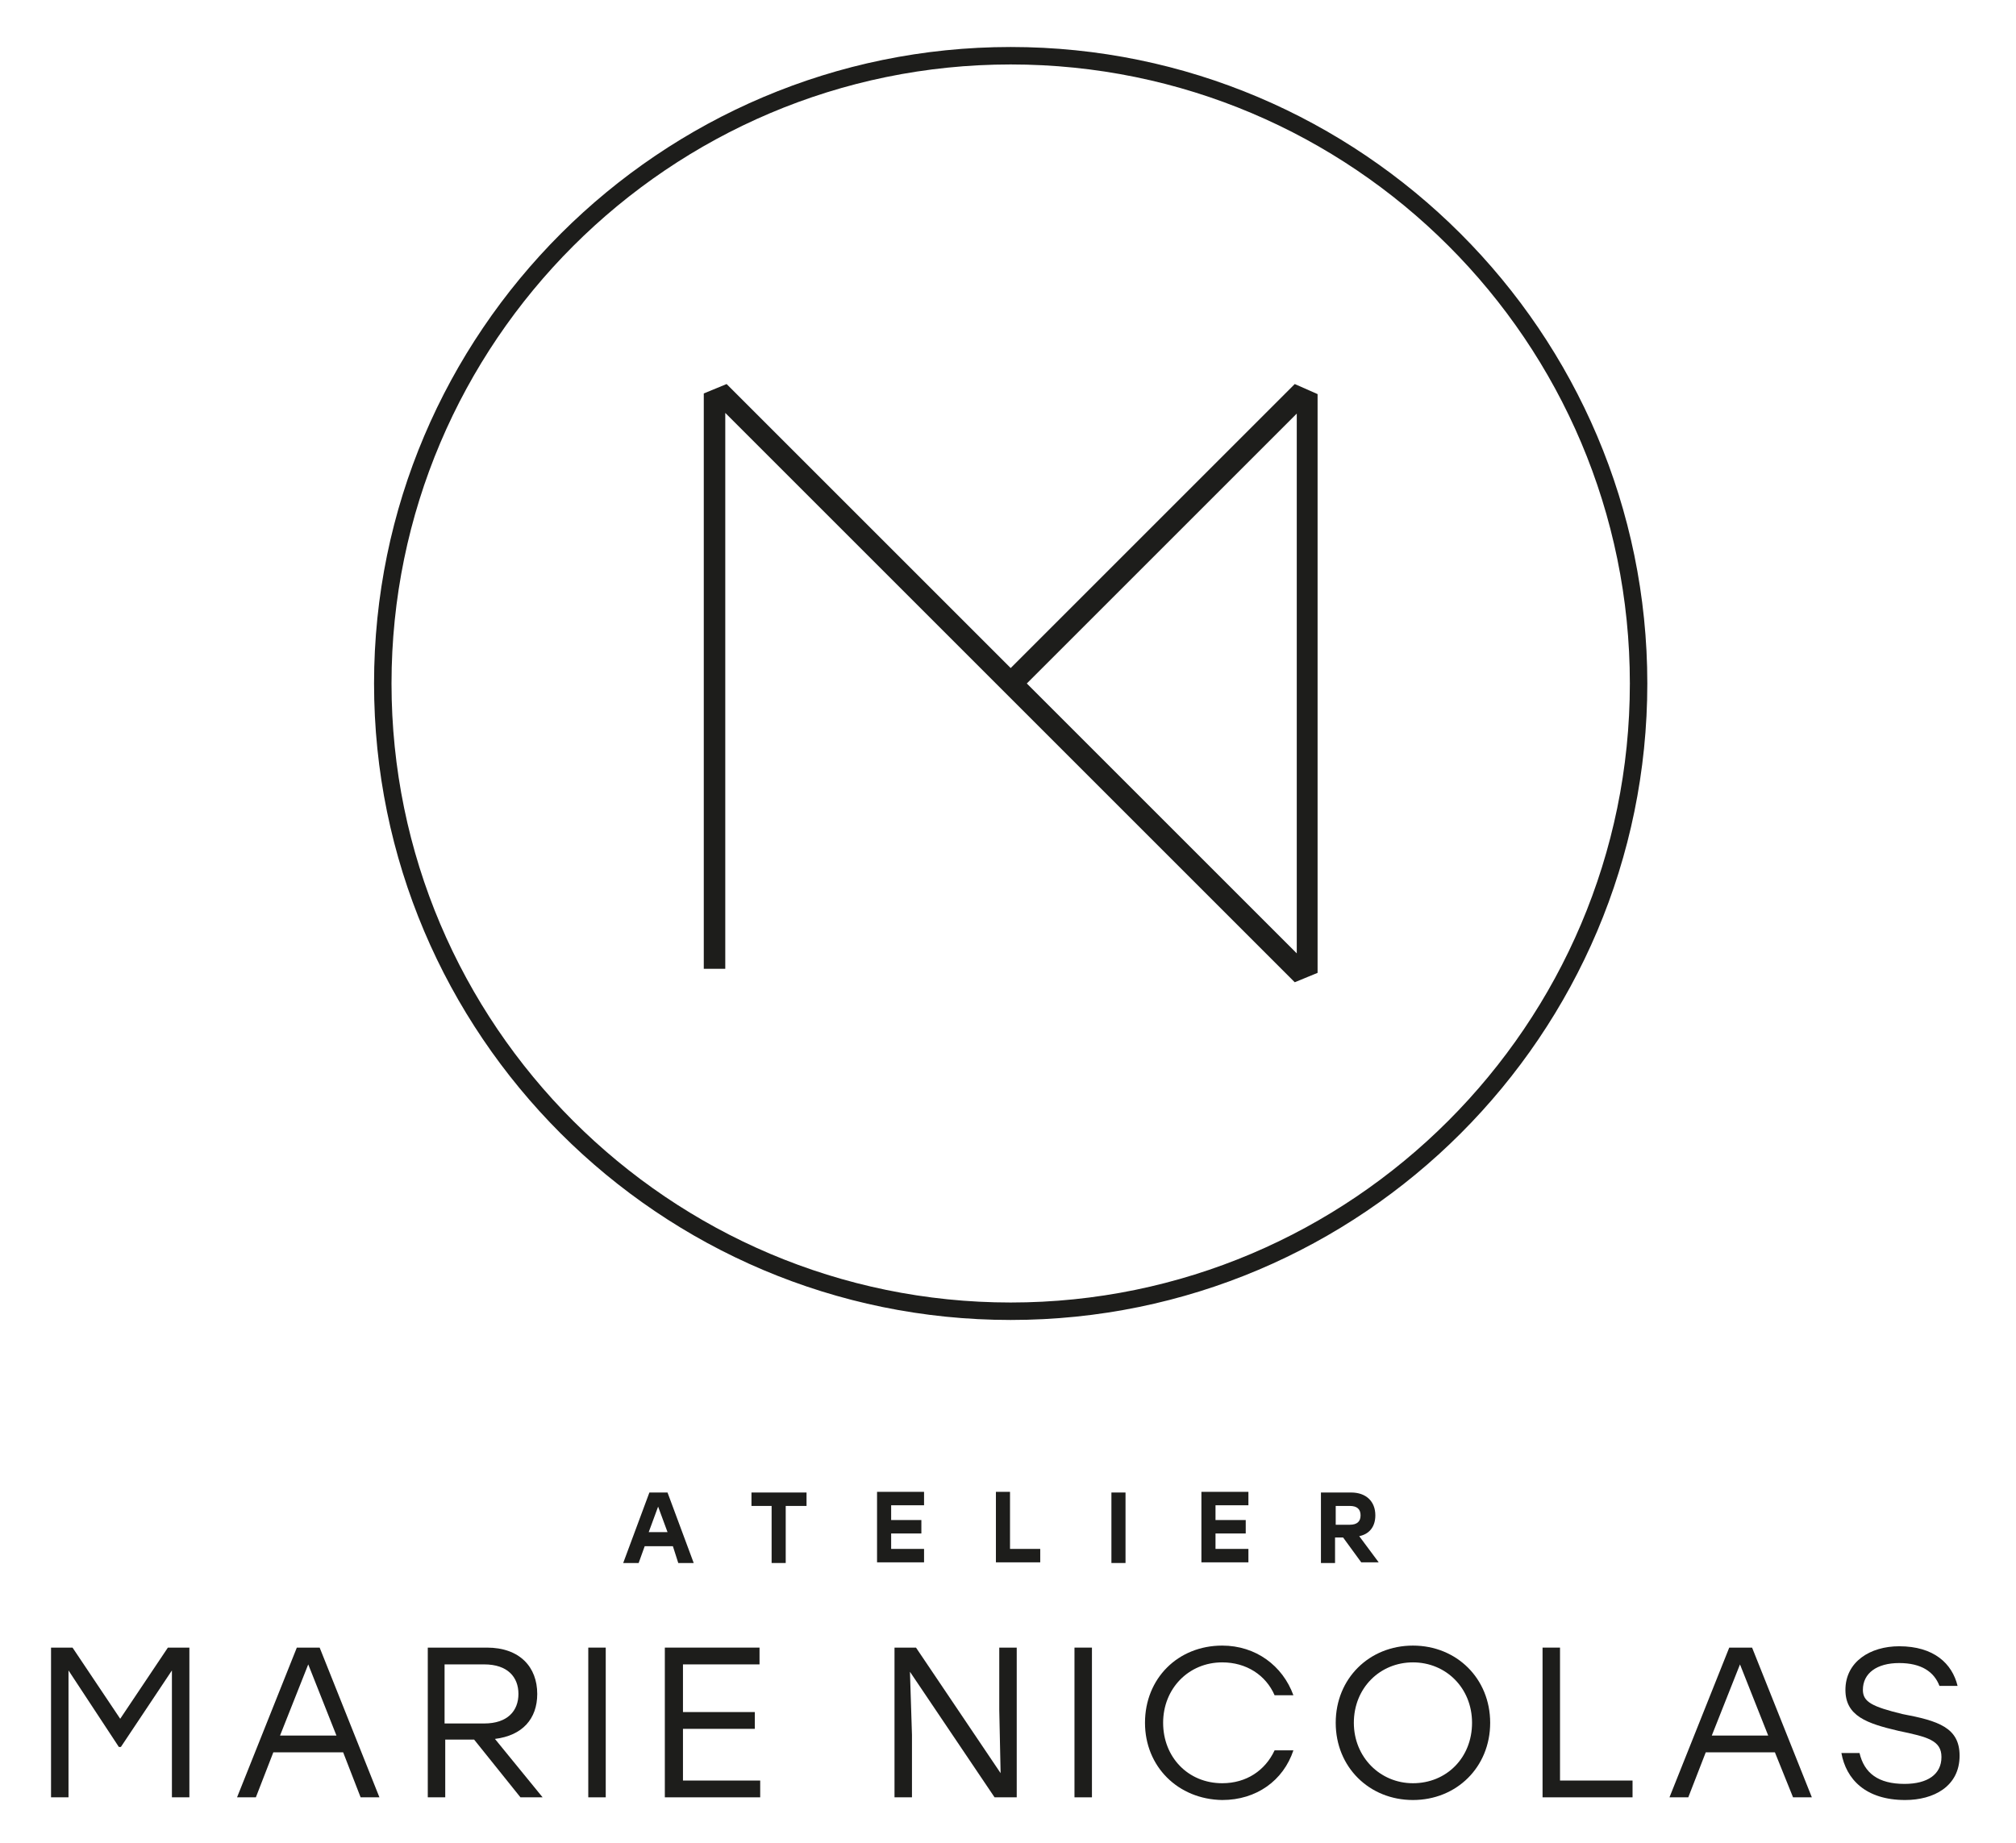
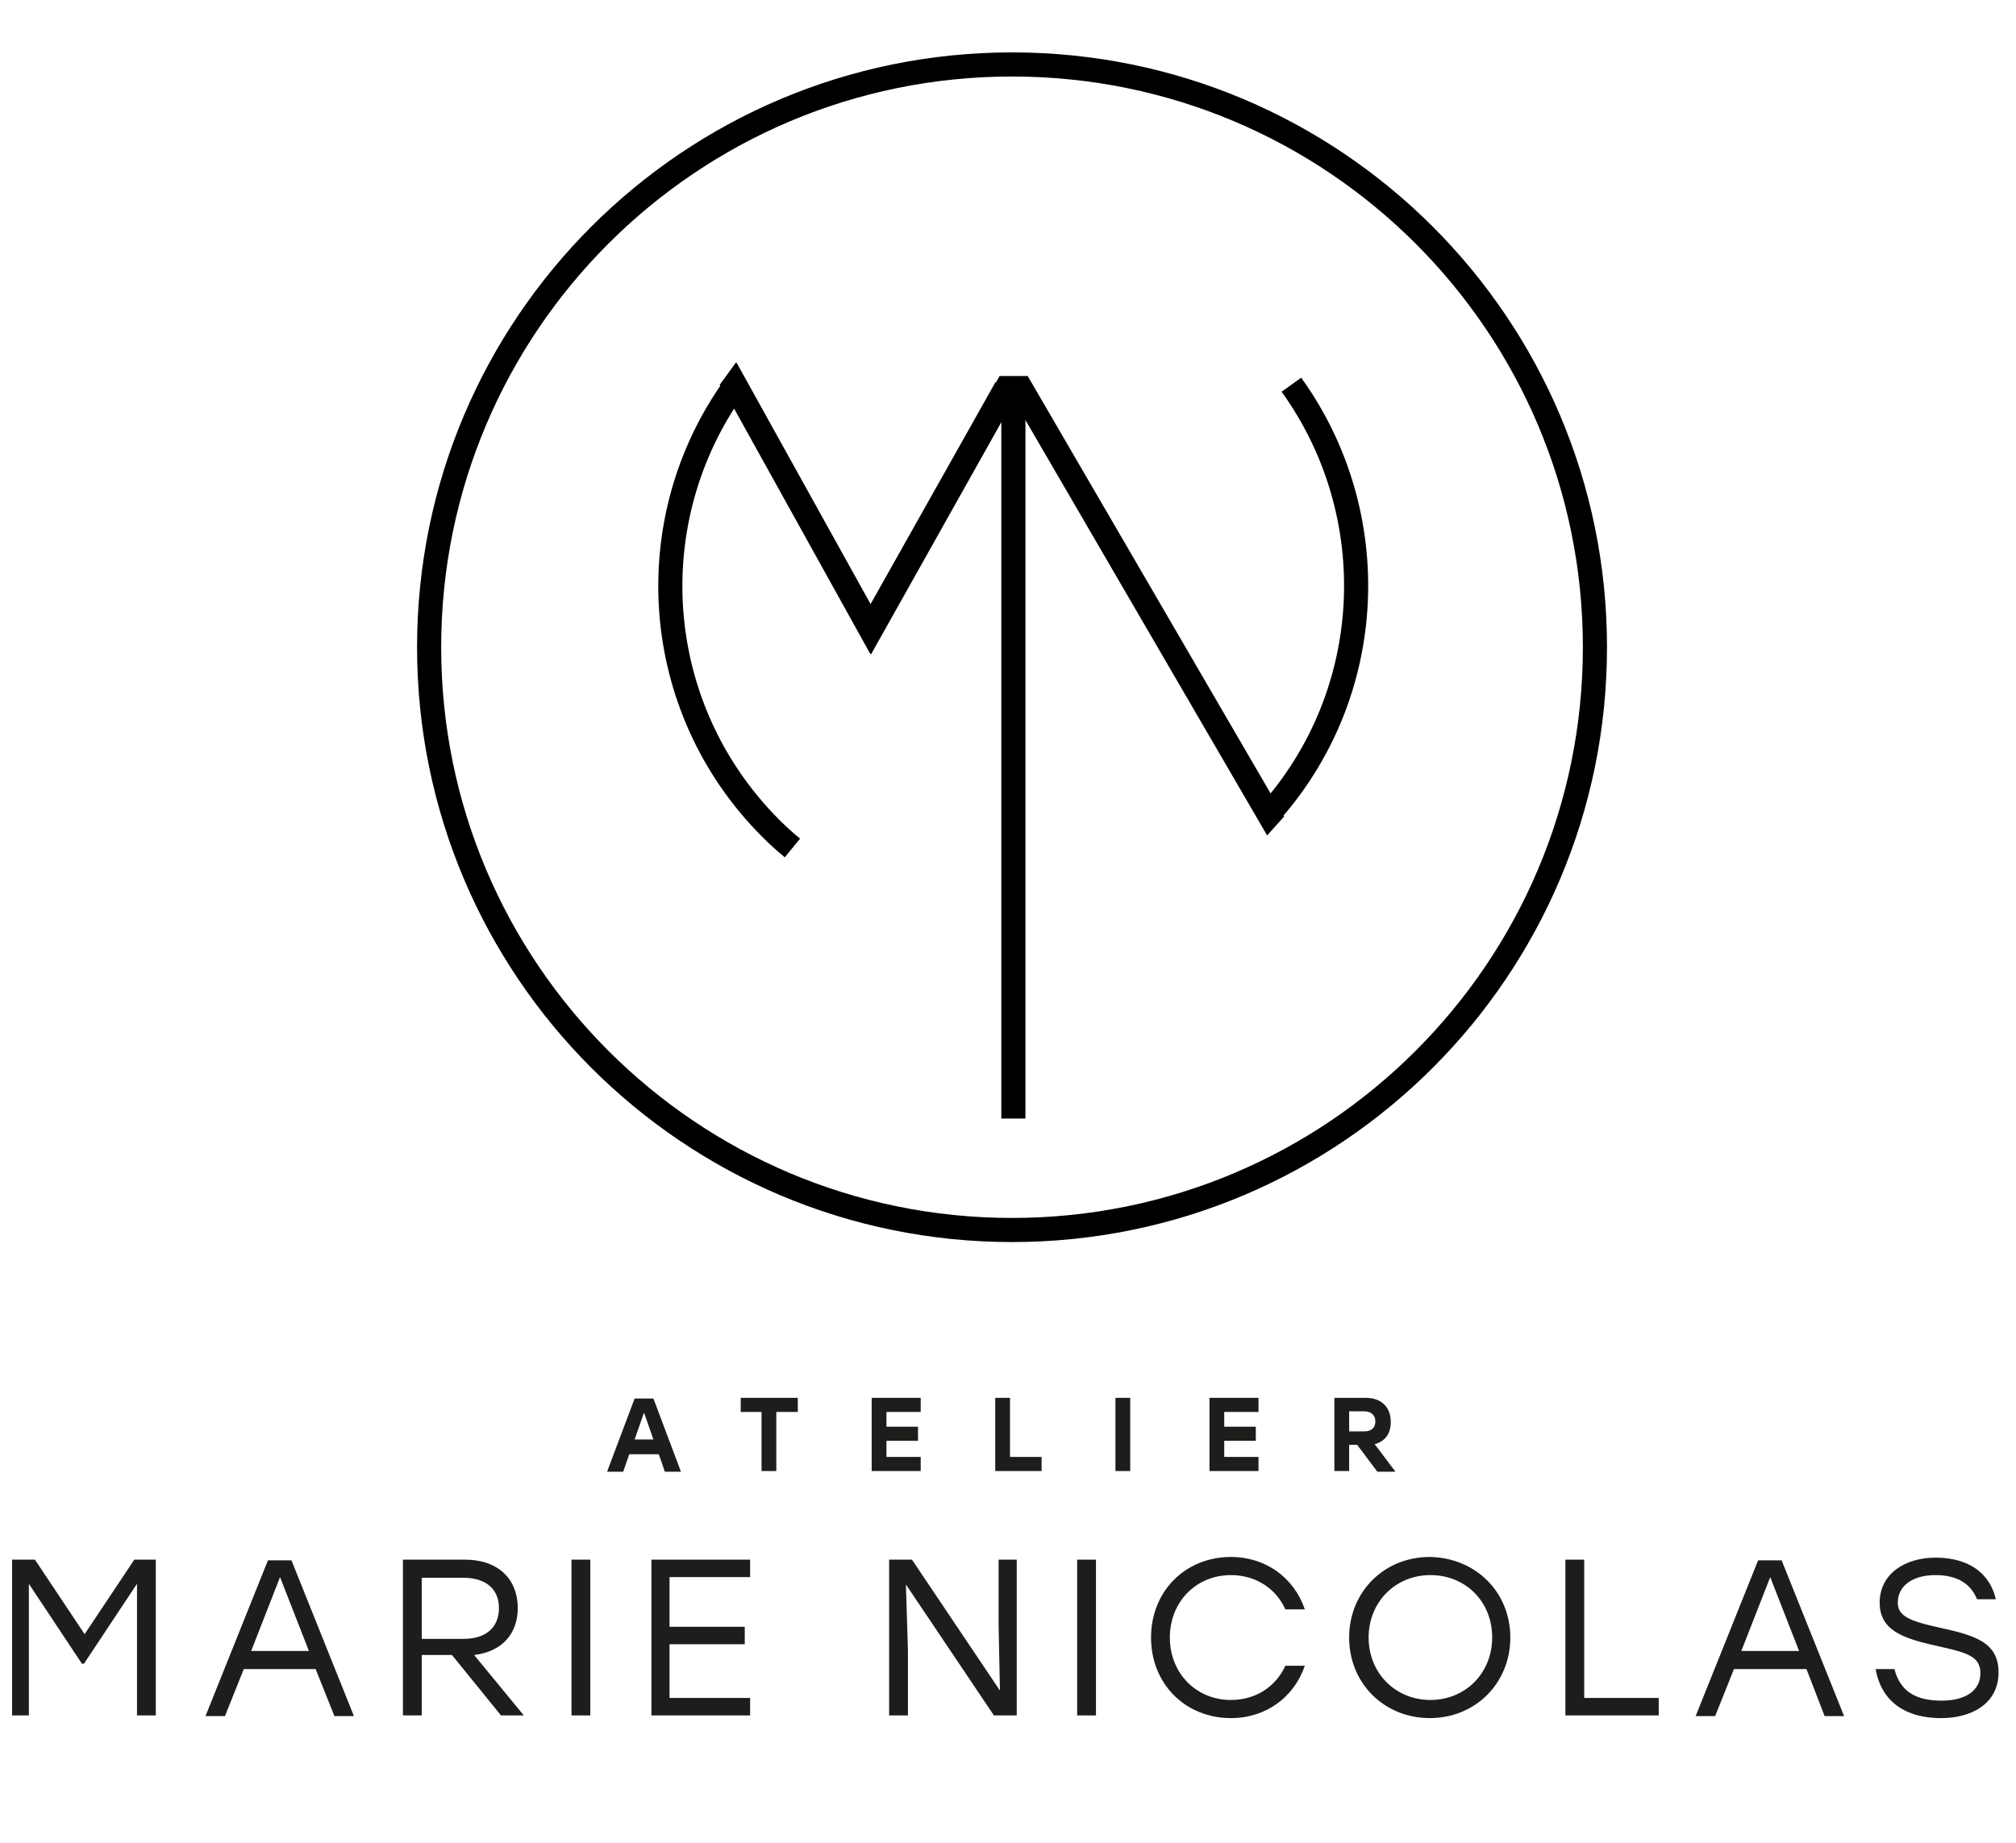
<svg xmlns="http://www.w3.org/2000/svg" version="1.1" id="Calque_1" x="0px" y="0px" viewBox="0 0 300.2 274.5" style="enable-background:new 0 0 300.2 274.5;" xml:space="preserve">
  <style type="text/css">
	.st0{fill:#1D1D1B;}
+ 	.st1{fill:none;stroke:#000000;stroke-width:3.591;stroke-linejoin:bevel;stroke-miterlimit:10;}
+ 	.st2{fill:none;stroke:#000000;stroke-width:3.591;stroke-miterlimit:10;}
</style>
  <g>
-     <path class="st0" d="M192.8,57.2l-42.3,42.3l-42.3-42.3l-3.4,1.4v85.7h3.2V61.5l84.8,84.8l3.4-1.4V58.7L192.8,57.2z M193.1,142   l-40.2-40.2l40.2-40.2V142z" />
+     <path class="st0" d="M98.1,216.6h-4.4l-0.9,2.6h-2.4l4.1-10.9h2.8l4.1,10.9H99L98.1,216.6z M97.3,214.4l-1.4-4l-1.4,4H97.3z" />
+     <path class="st0" d="M118.8,210.3h-3.2v8.8h-2.2v-8.8h-3.1v-2.1h8.5V210.3z" />
+     <path class="st0" d="M132,210.3v2.2h4.7v2.1H132v2.4h5.1v2.1h-7.3v-10.9h7.3v2.1H132z" />
+     <path class="st0" d="M155.1,217v2.1h-6.9v-10.9h2.2v8.8H155.1z" />
+     <path class="st0" d="M166.1,208.2h2.2v10.9h-2.2V208.2z" />
+     <path class="st0" d="M182.3,210.3v2.2h4.7v2.1h-4.7v2.4h5.1v2.1h-7.3v-10.9h7.3v2.1H182.3z" />
+     <path class="st0" d="M202.1,215.2h-1.2v3.9h-2.2v-10.9h4.7c2.3,0,3.7,1.4,3.7,3.6c0,1.8-0.9,2.9-2.4,3.3l3.1,4.1h-2.7L202.1,215.2z    M200.9,213.2h2.2c1.2,0,1.7-0.6,1.7-1.5c0-0.9-0.6-1.5-1.7-1.5h-2.2V213.2z" />
+     <path class="st0" d="M23.2,232.3v23.2h-2.8v-19.6l-7.9,11.9h-0.3l-7.9-11.9v19.6H1.8v-23.2h3.4l7.4,11.1l7.4-11.1H23.2z" />
+     <path class="st0" d="M47,248.6H36.3l-2.8,7h-2.9l9.3-23.2h3.5l9.3,23.2h-2.9L47,248.6z M46,245.9l-4.3-11l-4.3,11H46z" />
+     <path class="st0" d="M67.3,246.5h-4.5v9h-2.8v-23.2h9.2c5.1,0,7.9,3,7.9,7.2c0,3.8-2.3,6.5-6.5,7l7.4,9h-3.4L67.3,246.5z    M62.8,244.1H69c3.7,0,5.3-2,5.3-4.6c0-2.6-1.7-4.5-5.3-4.5h-6.2V244.1z" />
+     <path class="st0" d="M85.1,232.3h2.8v23.2h-2.8V232.3z" />
+     <path class="st0" d="M99.7,234.9v7.4h11.2v2.6H99.7v8h12v2.6H97v-23.2h14.7v2.6H99.7z" />
+     <path class="st0" d="M151.4,232.3v23.2H148L134.9,236l0.3,9.8v9.7h-2.8v-23.2h3.4l13.1,19.5l-0.2-9.8v-9.7H151.4z" />
+     <path class="st0" d="M160.4,232.3h2.8v23.2h-2.8V232.3z" />
+     <path class="st0" d="M171.4,243.9c0-6.9,5.1-12,11.9-12c5.2,0,9.4,3.1,11,7.8h-2.9c-1.4-3.1-4.4-5.1-8.1-5.1c-5.2,0-9.1,4-9.1,9.3   c0,5.3,3.9,9.3,9.1,9.3c3.7,0,6.7-2,8.1-5.1h2.9c-1.6,4.7-5.8,7.8-11,7.8C176.5,255.9,171.4,250.8,171.4,243.9z" />
+     <path class="st0" d="M224.9,243.9c0,6.8-5.2,12-12,12c-6.7,0-12-5.1-12-12c0-6.8,5.2-12,12-12C219.7,232,224.9,237.1,224.9,243.9z    M203.8,243.9c0,5.3,4,9.3,9.2,9.3c5.2,0,9.2-4,9.2-9.3c0-5.4-4-9.3-9.2-9.3C207.8,234.6,203.8,238.6,203.8,243.9z" />
+     <path class="st0" d="M247,252.9v2.6h-13.9v-23.2h2.8v20.6H247z" />
+     <path class="st0" d="M269,248.6h-10.8l-2.8,7h-2.9l9.3-23.2h3.5l9.3,23.2h-2.9L269,248.6z M267.9,245.9l-4.3-11l-4.3,11H267.9z" />
+     <path class="st0" d="M297.6,249.1c0,4.7-4.1,6.8-8.5,6.8c-6.2,0-9.1-3.2-9.8-7.3h2.8c0.8,3.1,2.9,4.7,7,4.7c3.6,0,5.8-1.5,5.8-4.1   c0-2.6-2.2-3.1-6.7-4.1c-4.9-1.1-8.3-2.3-8.3-6.4c0-4.3,3.8-6.7,8.3-6.7c5.4,0,8.2,2.7,9,6.2h-2.8c-0.9-2.2-2.8-3.6-6.2-3.6   c-3.4,0-5.6,1.6-5.6,4.1c0,1.9,1.5,2.7,6.1,3.7C294.3,243.6,297.6,244.7,297.6,249.1z" />
  </g>
  <g>
-     <path class="st0" d="M100.2,230.3h-4.2l-0.9,2.5h-2.3l3.9-10.5h2.7l3.9,10.5H101L100.2,230.3z M99.4,228.2l-1.4-3.8l-1.4,3.8H99.4z   " />
-     <path class="st0" d="M120,224.3h-3v8.5h-2.1v-8.5h-3v-2h8.2V224.3z" />
-     <path class="st0" d="M132.7,224.3v2.1h4.5v2h-4.5v2.3h4.9v2h-7v-10.5h7v2H132.7z" />
-     <path class="st0" d="M154.9,230.7v2h-6.6v-10.5h2.1v8.5H154.9z" />
-     <path class="st0" d="M165.5,222.3h2.1v10.5h-2.1V222.3z" />
-     <path class="st0" d="M181,224.3v2.1h4.5v2H181v2.3h4.9v2h-7v-10.5h7v2H181z" />
-     <path class="st0" d="M200,229h-1.2v3.8h-2.1v-10.5h4.5c2.2,0,3.6,1.3,3.6,3.4c0,1.7-0.9,2.8-2.4,3.1l2.9,3.9h-2.6L200,229z    M198.9,227.1h2.1c1.1,0,1.6-0.5,1.6-1.4c0-0.9-0.5-1.4-1.6-1.4h-2.1V227.1z" />
-     <path class="st0" d="M28.2,245.4v22.3h-2.6v-18.9L18,260.2h-0.3l-7.5-11.4v18.9H7.6v-22.3h3.2l7.1,10.6l7.1-10.6H28.2z" />
-     <path class="st0" d="M51.1,261H40.7l-2.6,6.7h-2.8l8.9-22.3h3.4l8.9,22.3h-2.8L51.1,261z M50.1,258.5l-4.2-10.6l-4.2,10.6H50.1z" />
-     <path class="st0" d="M70.6,259.1h-4.3v8.6h-2.6v-22.3h8.8c4.9,0,7.5,2.9,7.5,6.9c0,3.7-2.2,6.2-6.3,6.7l7.1,8.7h-3.3L70.6,259.1z    M66.2,256.7h5.9c3.5,0,5.1-1.9,5.1-4.4c0-2.5-1.6-4.4-5.1-4.4h-5.9V256.7z" />
-     <path class="st0" d="M87.6,245.4h2.6v22.3h-2.6V245.4z" />
-     <path class="st0" d="M101.7,247.9v7.1h10.7v2.5h-10.7v7.7h11.5v2.5H99v-22.3h14.1v2.5H101.7z" />
-     <path class="st0" d="M151.4,245.4v22.3h-3.3l-12.6-18.7l0.3,9.4v9.3h-2.6v-22.3h3.2l12.6,18.7l-0.2-9.4v-9.3H151.4z" />
-     <path class="st0" d="M160,245.4h2.6v22.3H160V245.4z" />
-     <path class="st0" d="M170.5,256.6c0-6.6,4.9-11.5,11.5-11.5c5,0,9,3,10.6,7.4h-2.8c-1.3-3-4.2-4.9-7.8-4.9c-5,0-8.8,3.9-8.8,9   c0,5.1,3.7,9,8.8,9c3.6,0,6.4-1.9,7.8-4.9h2.8c-1.5,4.5-5.5,7.4-10.6,7.4C175.4,268,170.5,263.1,170.5,256.6z" />
-     <path class="st0" d="M221.9,256.6c0,6.6-5,11.5-11.5,11.5c-6.5,0-11.5-4.9-11.5-11.5s5-11.5,11.5-11.5   C216.9,245.1,221.9,250,221.9,256.6z M201.6,256.6c0,5.1,3.9,9,8.8,9c5,0,8.8-3.8,8.8-9s-3.9-9-8.8-9   C205.5,247.6,201.6,251.4,201.6,256.6z" />
-     <path class="st0" d="M243.1,265.2v2.5h-13.4v-22.3h2.6v19.8H243.1z" />
-     <path class="st0" d="M264.3,261h-10.3l-2.6,6.7h-2.8l8.9-22.3h3.4l8.9,22.3h-2.8L264.3,261z M263.3,258.5l-4.2-10.6l-4.2,10.6   H263.3z" />
-     <path class="st0" d="M291.8,261.5c0,4.6-3.9,6.6-8.1,6.6c-5.9,0-8.8-3.1-9.5-7h2.7c0.7,3,2.8,4.6,6.7,4.6c3.4,0,5.5-1.4,5.5-4   c0-2.5-2.1-3-6.4-3.9c-4.7-1.1-7.9-2.2-7.9-6.1c0-4.2,3.7-6.5,8-6.5c5.2,0,7.9,2.6,8.7,5.9h-2.7c-0.8-2.1-2.7-3.4-6-3.4   c-3.3,0-5.4,1.5-5.4,4c0,1.8,1.4,2.5,5.9,3.6C288.6,256.3,291.8,257.3,291.8,261.5z" />
-   </g>
-   <g>
-     <path class="st0" d="M150.5,196.6c-52.3,0-94.8-42.5-94.8-94.8S98.3,7,150.5,7s94.8,42.5,94.8,94.8S202.8,196.6,150.5,196.6z    M150.5,9.6c-50.8,0-92.2,41.4-92.2,92.2c0,50.8,41.4,92.2,92.2,92.2s92.2-41.4,92.2-92.2C242.7,50.9,201.4,9.6,150.5,9.6z" />
+     <g>
+       <path class="st1" d="M192.3,57.3c13.9,19.3,12.8,46.1-3.5,64.1" />
+       <path class="st2" d="M118,126.3c-1.1-0.9-2.2-1.9-3.2-2.9c-18-18-19.8-46-5.3-66l20.2,36.4l20.2-36l2.1,0l37,63.6l0.9-1" />
+       <polyline class="st2" points="149.8,57.8 129.6,93.7 109.4,57.3 108.6,58.4   " />
+     </g>
+     <path class="st2" d="M150.9,166.6V57.1" />
+     <circle class="st2" cx="150.7" cy="96.4" r="86.8" />
  </g>
</svg>
